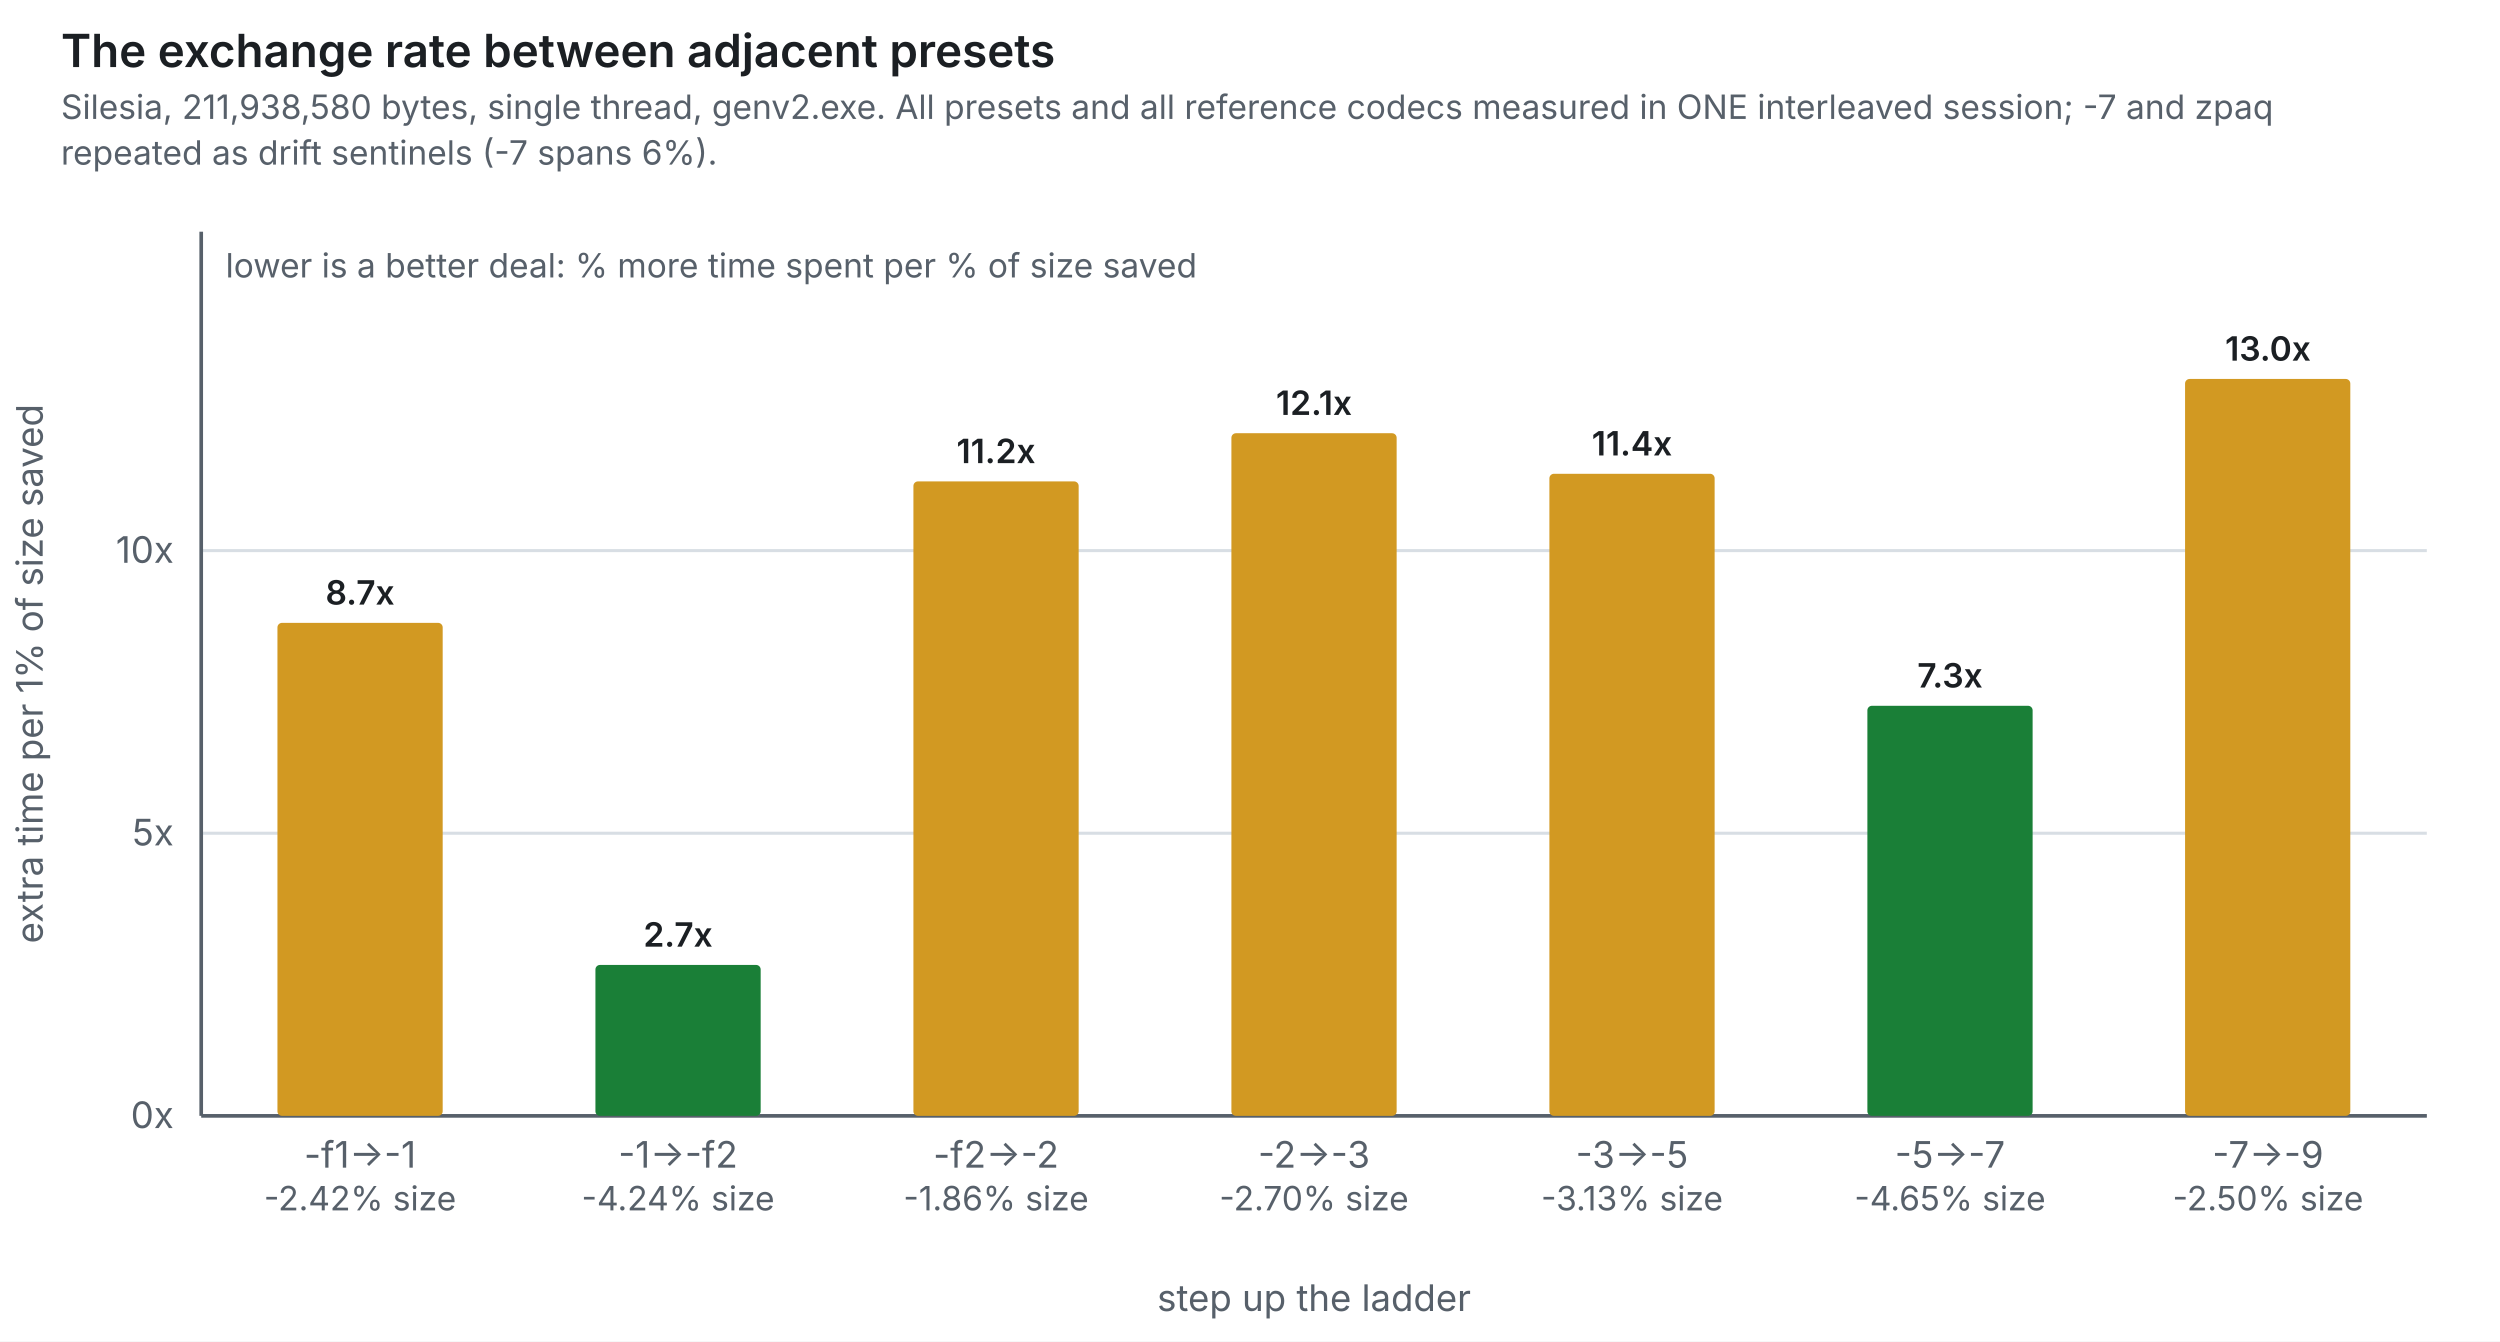
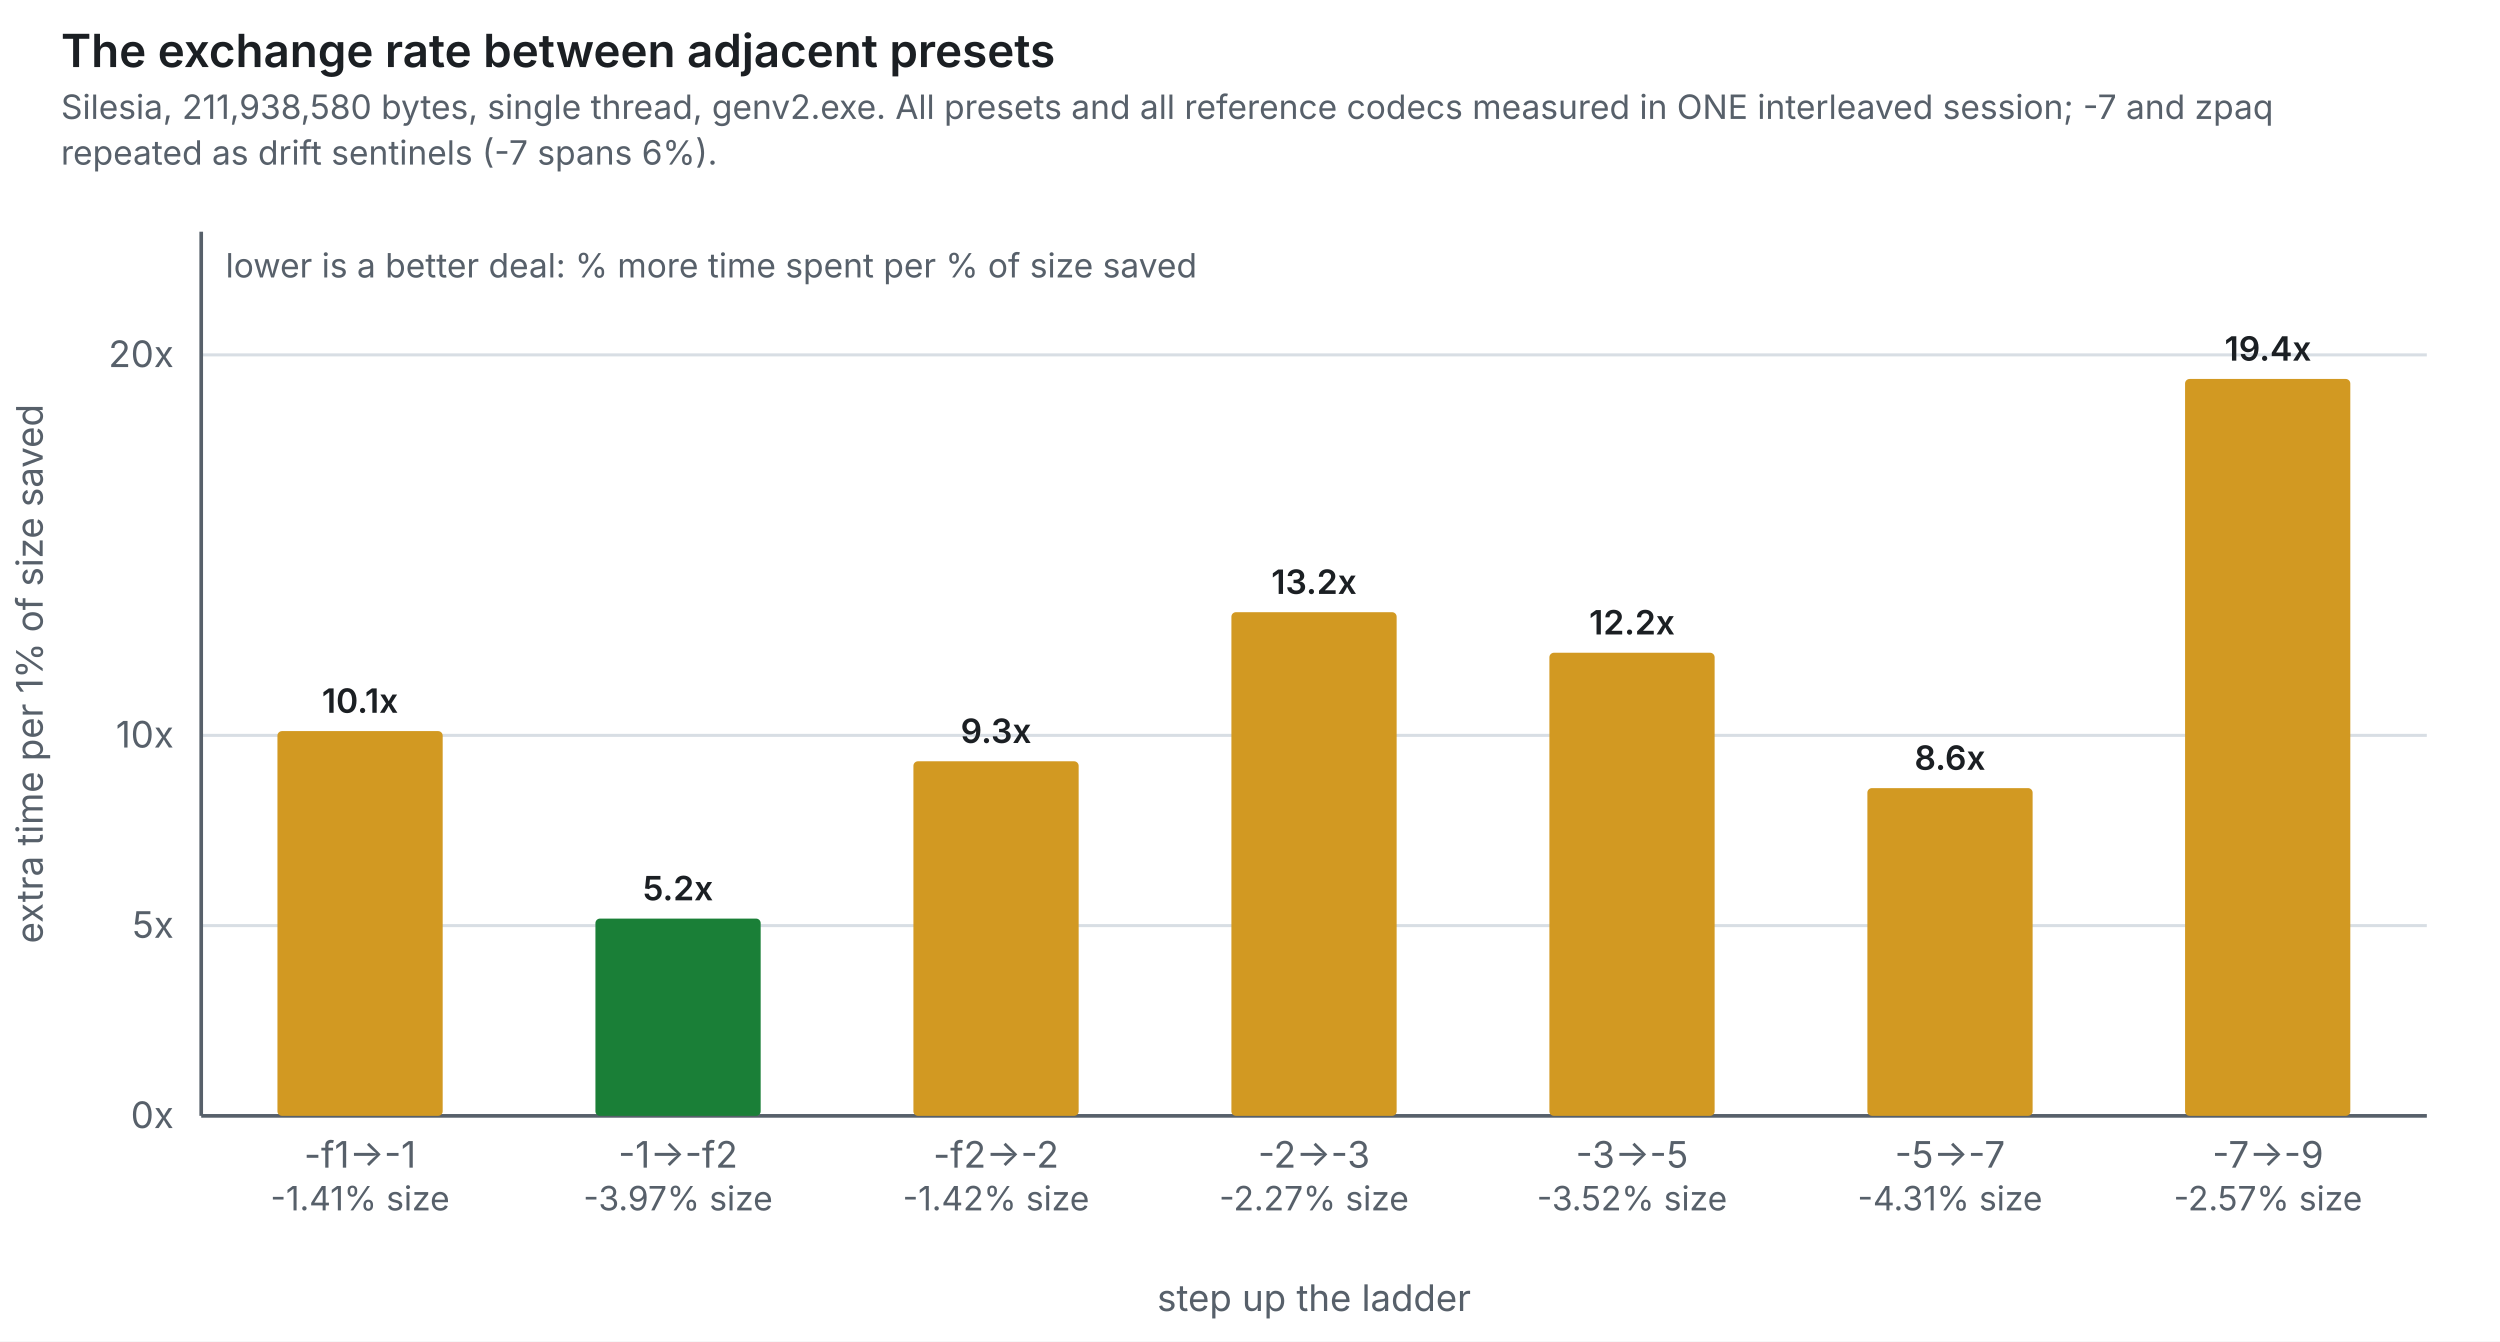
<svg xmlns="http://www.w3.org/2000/svg" width="820" height="440" viewBox="0 0 820 440" font-family="system-ui">
  <style>
  .bg   { fill: #ffffff; }
  .fg   { fill: #1b1f23; }
  .grid { stroke: #d8dee4; stroke-width: 1; }
  .axis { stroke: #57606a; stroke-width: 1.2; }
  .lbl  { fill: #57606a; font: 12px system-ui, -apple-system, Segoe UI, sans-serif; }
  .ttl  { fill: #1b1f23; font: 600 15px system-ui, -apple-system, Segoe UI, sans-serif; }
  .sub  { fill: #57606a; font: 11px system-ui, -apple-system, Segoe UI, sans-serif; }
  .tag  { fill: #1b1f23; font: 11px system-ui, -apple-system, Segoe UI, sans-serif; }
  .tagb { fill: #1b1f23; font: 600 11px system-ui, -apple-system, Segoe UI, sans-serif; }
  .gen  { stroke: #0969da; fill: #0969da; }
  .genl { stroke: #0969da; stroke-width: 2.2; fill: none; }
  .oldl { stroke: #8c959f; stroke-width: 2; fill: none; stroke-dasharray: 5 4; }
  .oldd { stroke: #8c959f; fill: none; stroke-width: 2; }
  @media (prefers-color-scheme: dark) {
    .bg   { fill: #0d1117; }
    .fg   { fill: #e6edf3; }
    .grid { stroke: #30363d; }
    .axis { stroke: #8b949e; }
    .lbl  { fill: #8b949e; }
    .ttl  { fill: #e6edf3; }
    .sub  { fill: #8b949e; }
    .tag  { fill: #e6edf3; }
    .tagb { fill: #e6edf3; }
    .gen  { stroke: #58a6ff; fill: #58a6ff; }
    .genl { stroke: #58a6ff; }
    .oldl { stroke: #6e7681; }
    .oldd { stroke: #6e7681; }
  }
</style>
  <rect class="bg" width="820" height="440" />
  <text class="ttl" x="20" y="22">The exchange rate between adjacent presets</text>
  <text class="sub" x="20" y="39">Silesia, 211,938,580 bytes, single thread, genv2.exe. All presets and all reference codecs measured in ONE interleaved session; -7 and zpaq</text>
  <text class="sub" x="20" y="54">repeated as drift sentinels (-7 spans 6%).</text>
  <text class="lbl" x="431.0" y="430" text-anchor="middle">step up the ladder</text>
  <text class="lbl" x="14" y="221.0" text-anchor="middle" transform="rotate(-90 14 221.0)">extra time per 1% of size saved</text>
  <line class="grid" x1="66" y1="366.0" x2="796" y2="366.0" />
  <text class="lbl" x="57" y="370.0" text-anchor="end">0x</text>
-   <line class="grid" x1="66" y1="273.3" x2="796" y2="273.3" />
-   <text class="lbl" x="57" y="277.3" text-anchor="end">5x</text>
-   <line class="grid" x1="66" y1="180.6" x2="796" y2="180.6" />
-   <text class="lbl" x="57" y="184.6" text-anchor="end">10x</text>
+   <line class="grid" x1="66" y1="303.6" x2="796" y2="303.6" />
+   <text class="lbl" x="57" y="307.6" text-anchor="end">5x</text>
+   <line class="grid" x1="66" y1="241.2" x2="796" y2="241.2" />
+   <text class="lbl" x="57" y="245.2" text-anchor="end">10x</text>
+   <line class="grid" x1="66" y1="116.4" x2="796" y2="116.4" />
+   <text class="lbl" x="57" y="120.4" text-anchor="end">20x</text>
  <line class="axis" x1="66" y1="76" x2="66" y2="366" />
  <line class="axis" x1="66" y1="366" x2="796" y2="366" />
-   <rect x="91.0" y="204.3" width="54.2" height="161.7" fill="#d29922" opacity="1.0" rx="1.5" />
-   <text class="tagb" x="118.1" y="198.3" text-anchor="middle">8.7x</text>
+   <rect x="91.0" y="239.8" width="54.2" height="126.2" fill="#d29922" opacity="1.0" rx="1.5" />
+   <text class="tagb" x="118.1" y="233.8" text-anchor="middle">10.1x</text>
  <text class="lbl" x="118.1" y="383.0" text-anchor="middle">-f1→-1</text>
-   <text class="sub" x="118.1" y="397.0" text-anchor="middle">-2.42% size</text>
-   <rect x="195.3" y="316.5" width="54.2" height="49.5" fill="#1a7f37" opacity="1.0" rx="1.5" />
-   <text class="tagb" x="222.4" y="310.5" text-anchor="middle">2.7x</text>
+   <text class="sub" x="118.1" y="397.0" text-anchor="middle">-1.41% size</text>
+   <rect x="195.3" y="301.3" width="54.2" height="64.7" fill="#1a7f37" opacity="1.0" rx="1.5" />
+   <text class="tagb" x="222.4" y="295.3" text-anchor="middle">5.2x</text>
  <text class="lbl" x="222.4" y="383.0" text-anchor="middle">-1→-f2</text>
-   <text class="sub" x="222.4" y="397.0" text-anchor="middle">-4.24% size</text>
-   <rect x="299.6" y="157.9" width="54.2" height="208.1" fill="#d29922" opacity="1.0" rx="1.5" />
-   <text class="tagb" x="326.7" y="151.9" text-anchor="middle">11.2x</text>
+   <text class="sub" x="222.4" y="397.0" text-anchor="middle">-3.97% size</text>
+   <rect x="299.6" y="249.7" width="54.2" height="116.3" fill="#d29922" opacity="1.0" rx="1.5" />
+   <text class="tagb" x="326.7" y="243.7" text-anchor="middle">9.3x</text>
  <text class="lbl" x="326.7" y="383.0" text-anchor="middle">-f2→-2</text>
-   <text class="sub" x="326.7" y="397.0" text-anchor="middle">-1.86% size</text>
-   <rect x="403.9" y="142.1" width="54.2" height="223.9" fill="#d29922" opacity="1.0" rx="1.5" />
-   <text class="tagb" x="431.0" y="136.1" text-anchor="middle">12.1x</text>
+   <text class="sub" x="326.7" y="397.0" text-anchor="middle">-1.42% size</text>
+   <rect x="403.9" y="200.8" width="54.2" height="165.2" fill="#d29922" opacity="1.0" rx="1.5" />
+   <text class="tagb" x="431.0" y="194.8" text-anchor="middle">13.2x</text>
  <text class="lbl" x="431.0" y="383.0" text-anchor="middle">-2→-3</text>
-   <text class="sub" x="431.0" y="397.0" text-anchor="middle">-2.70% size</text>
-   <rect x="508.2" y="155.4" width="54.2" height="210.6" fill="#d29922" opacity="1.0" rx="1.5" />
-   <text class="tagb" x="535.3" y="149.4" text-anchor="middle">11.4x</text>
+   <text class="sub" x="431.0" y="397.0" text-anchor="middle">-2.27% size</text>
+   <rect x="508.2" y="214.1" width="54.2" height="151.9" fill="#d29922" opacity="1.0" rx="1.5" />
+   <text class="tagb" x="535.3" y="208.1" text-anchor="middle">12.2x</text>
  <text class="lbl" x="535.3" y="383.0" text-anchor="middle">-3→-5</text>
-   <text class="sub" x="535.3" y="397.0" text-anchor="middle">-3.13% size</text>
-   <rect x="612.5" y="231.5" width="54.2" height="134.5" fill="#1a7f37" opacity="1.0" rx="1.5" />
-   <text class="tagb" x="639.6" y="225.5" text-anchor="middle">7.3x</text>
+   <text class="sub" x="535.3" y="397.0" text-anchor="middle">-3.52% size</text>
+   <rect x="612.5" y="258.5" width="54.2" height="107.5" fill="#d29922" opacity="1.0" rx="1.5" />
+   <text class="tagb" x="639.6" y="252.5" text-anchor="middle">8.6x</text>
  <text class="lbl" x="639.6" y="383.0" text-anchor="middle">-5→-7</text>
-   <text class="sub" x="639.6" y="397.0" text-anchor="middle">-4.65% size</text>
+   <text class="sub" x="639.6" y="397.0" text-anchor="middle">-4.31% size</text>
  <rect x="716.7" y="124.3" width="54.2" height="241.7" fill="#d29922" opacity="1.0" rx="1.5" />
-   <text class="tagb" x="743.9" y="118.3" text-anchor="middle">13.0x</text>
+   <text class="tagb" x="743.9" y="118.3" text-anchor="middle">19.4x</text>
  <text class="lbl" x="743.9" y="383.0" text-anchor="middle">-7→-9</text>
-   <text class="sub" x="743.9" y="397.0" text-anchor="middle">-2.50% size</text>
+   <text class="sub" x="743.9" y="397.0" text-anchor="middle">-2.57% size</text>
  <text class="sub" x="74.0" y="91.0" text-anchor="start">lower is a better deal: % more time spent per % of size saved</text>
</svg>
